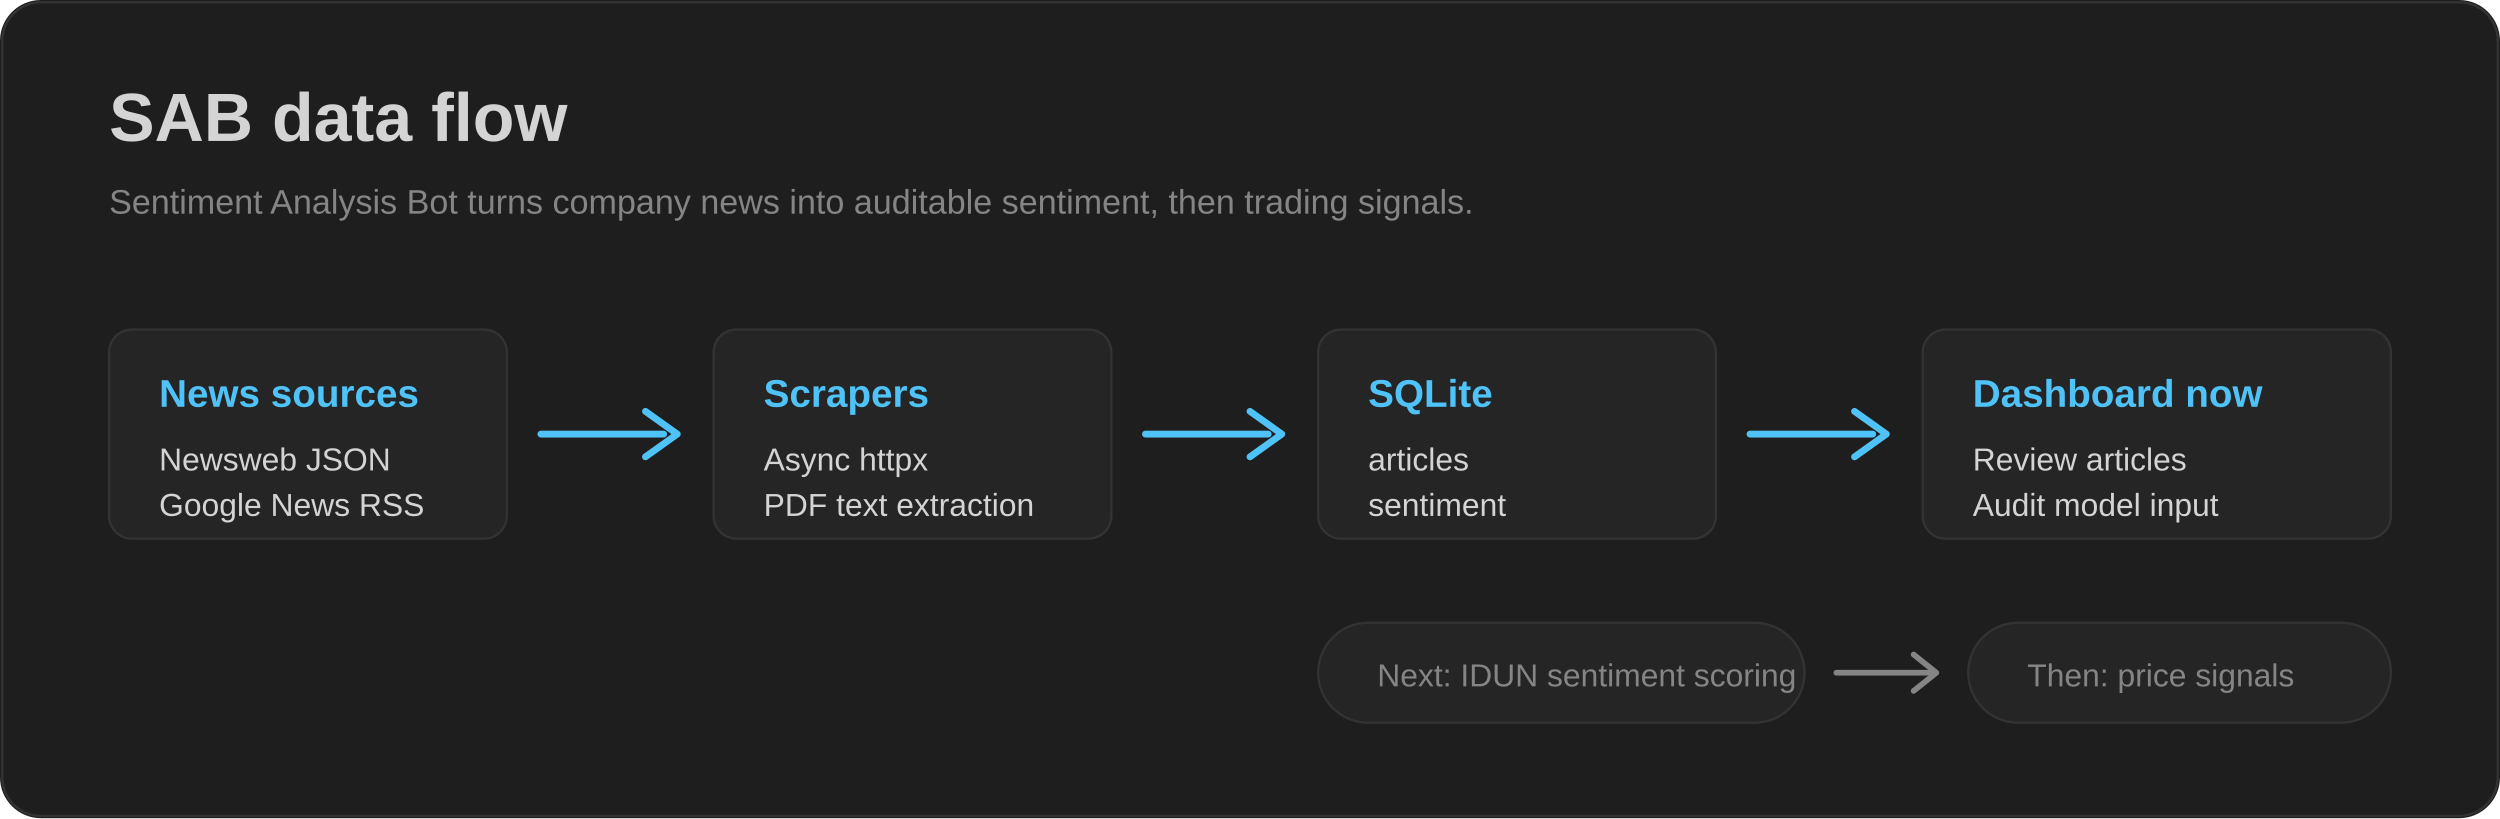
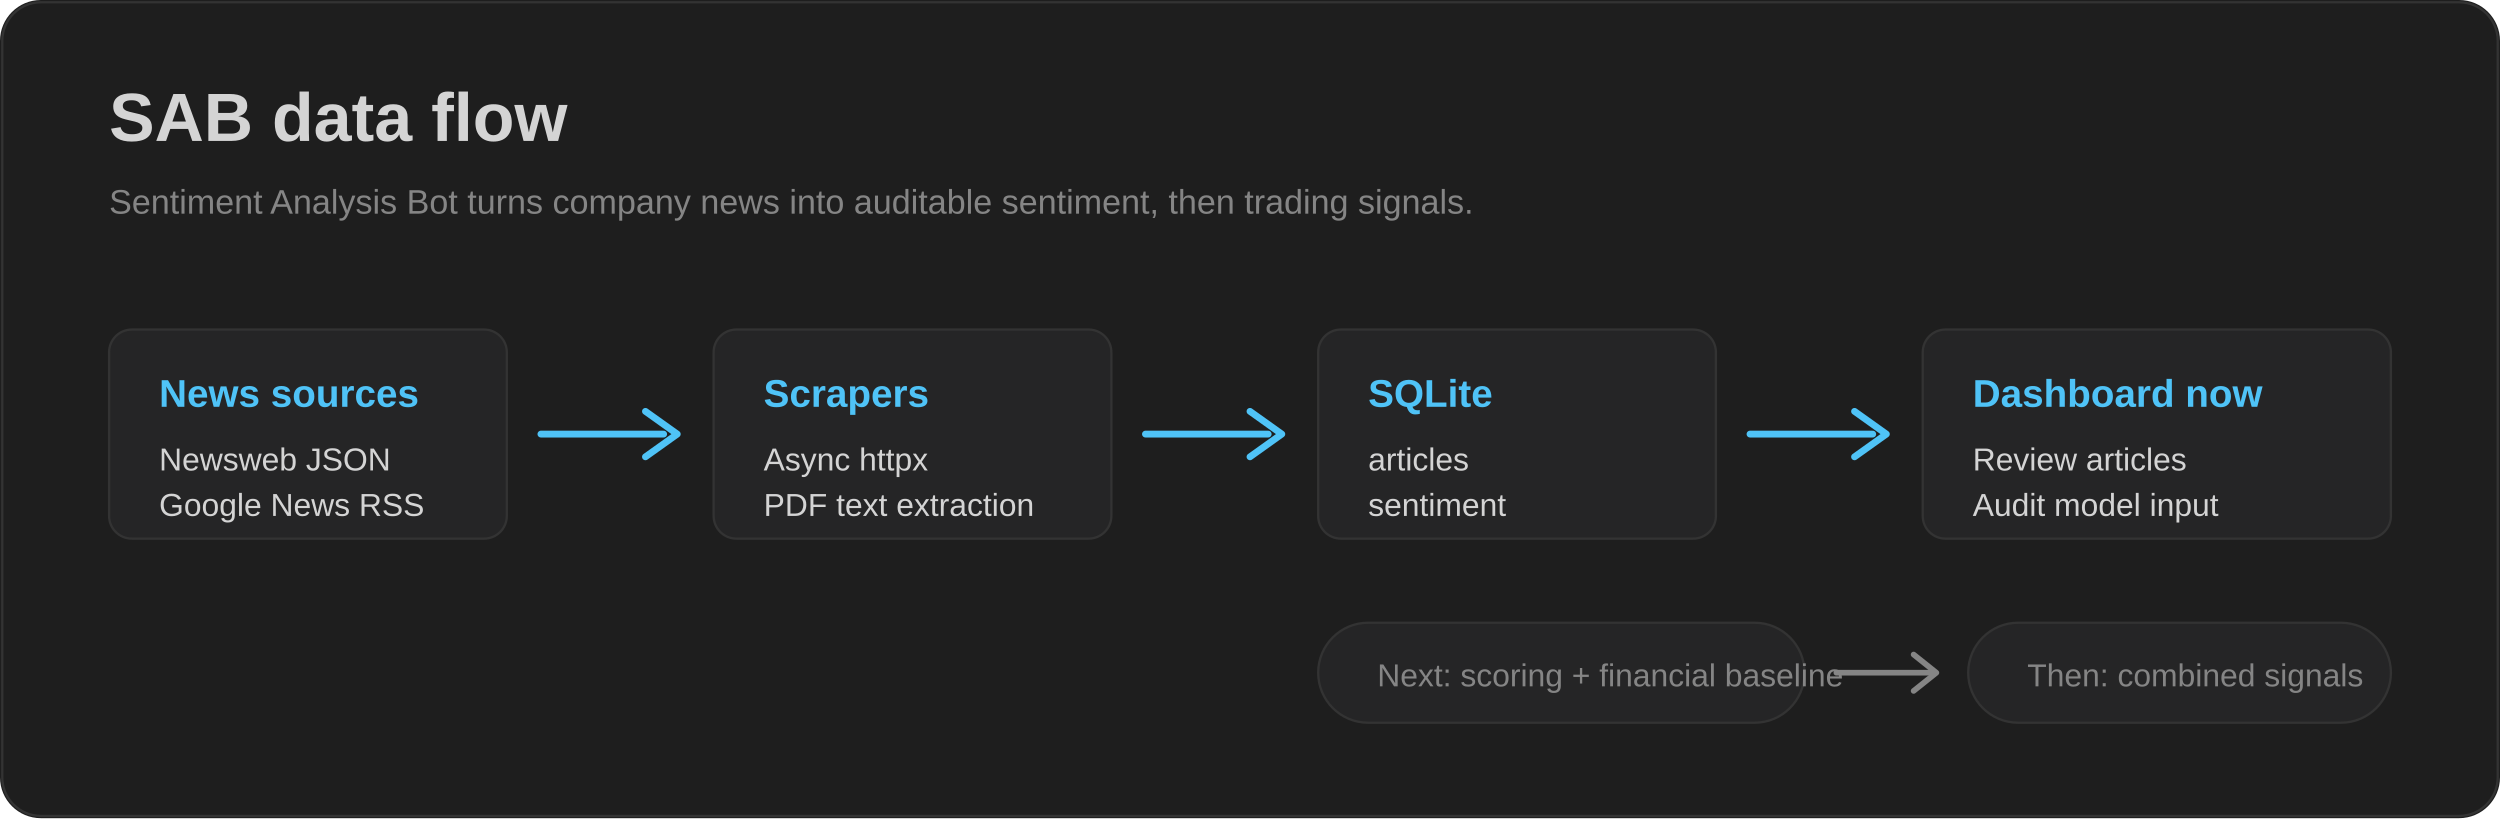
<svg xmlns="http://www.w3.org/2000/svg" width="1100" height="360" viewBox="0 0 1100 360" fill="none" role="img" aria-labelledby="title desc">
  <rect width="1100" height="360" rx="18" fill="#1e1e1e" />
  <rect x="1" y="1" width="1098" height="358" rx="17" stroke="#333333" />
  <text x="48" y="62" fill="#d4d4d4" font-family="Segoe UI, Arial, sans-serif" font-size="30" font-weight="700">SAB data flow</text>
  <text x="48" y="94" fill="#858585" font-family="Segoe UI, Arial, sans-serif" font-size="15">Sentiment Analysis Bot turns company news into auditable sentiment, then trading signals.</text>
  <g font-family="Segoe UI, Arial, sans-serif">
    <rect x="48" y="145" width="175" height="92" rx="10" fill="#252526" stroke="#333333" />
    <text x="70" y="179" fill="#4fc3f7" font-size="17" font-weight="700">News sources</text>
    <text x="70" y="207" fill="#d4d4d4" font-size="14">Newsweb JSON</text>
    <text x="70" y="227" fill="#d4d4d4" font-size="14">Google News RSS</text>
    <path d="M238 191H292" stroke="#4fc3f7" stroke-width="3" stroke-linecap="round" />
    <path d="M284 181L298 191L284 201" stroke="#4fc3f7" stroke-width="3" stroke-linecap="round" stroke-linejoin="round" />
    <rect x="314" y="145" width="175" height="92" rx="10" fill="#252526" stroke="#333333" />
    <text x="336" y="179" fill="#4fc3f7" font-size="17" font-weight="700">Scrapers</text>
    <text x="336" y="207" fill="#d4d4d4" font-size="14">Async httpx</text>
    <text x="336" y="227" fill="#d4d4d4" font-size="14">PDF text extraction</text>
    <path d="M504 191H558" stroke="#4fc3f7" stroke-width="3" stroke-linecap="round" />
    <path d="M550 181L564 191L550 201" stroke="#4fc3f7" stroke-width="3" stroke-linecap="round" stroke-linejoin="round" />
    <rect x="580" y="145" width="175" height="92" rx="10" fill="#252526" stroke="#333333" />
    <text x="602" y="179" fill="#4fc3f7" font-size="17" font-weight="700">SQLite</text>
    <text x="602" y="207" fill="#d4d4d4" font-size="14">articles</text>
    <text x="602" y="227" fill="#d4d4d4" font-size="14">sentiment</text>
    <path d="M770 191H824" stroke="#4fc3f7" stroke-width="3" stroke-linecap="round" />
    <path d="M816 181L830 191L816 201" stroke="#4fc3f7" stroke-width="3" stroke-linecap="round" stroke-linejoin="round" />
    <rect x="846" y="145" width="206" height="92" rx="10" fill="#252526" stroke="#333333" />
    <text x="868" y="179" fill="#4fc3f7" font-size="17" font-weight="700">Dashboard now</text>
    <text x="868" y="207" fill="#d4d4d4" font-size="14">Review articles</text>
    <text x="868" y="227" fill="#d4d4d4" font-size="14">Audit model input</text>
  </g>
  <g font-family="Segoe UI, Arial, sans-serif">
    <rect x="580" y="274" width="214" height="44" rx="22" fill="#252526" stroke="#333333" />
-     <text x="606" y="302" fill="#858585" font-size="14">Next: IDUN sentiment scoring</text>
+     <text x="606" y="302" fill="#858585" font-size="14">Next: scoring + financial baseline</text>
    <path d="M808 296H850" stroke="#858585" stroke-width="2.5" stroke-linecap="round" />
    <path d="M842 288L852 296L842 304" stroke="#858585" stroke-width="2.5" stroke-linecap="round" stroke-linejoin="round" />
    <rect x="866" y="274" width="186" height="44" rx="22" fill="#252526" stroke="#333333" />
-     <text x="892" y="302" fill="#858585" font-size="14">Then: price signals</text>
+     <text x="892" y="302" fill="#858585" font-size="14">Then: combined signals</text>
  </g>
</svg>
